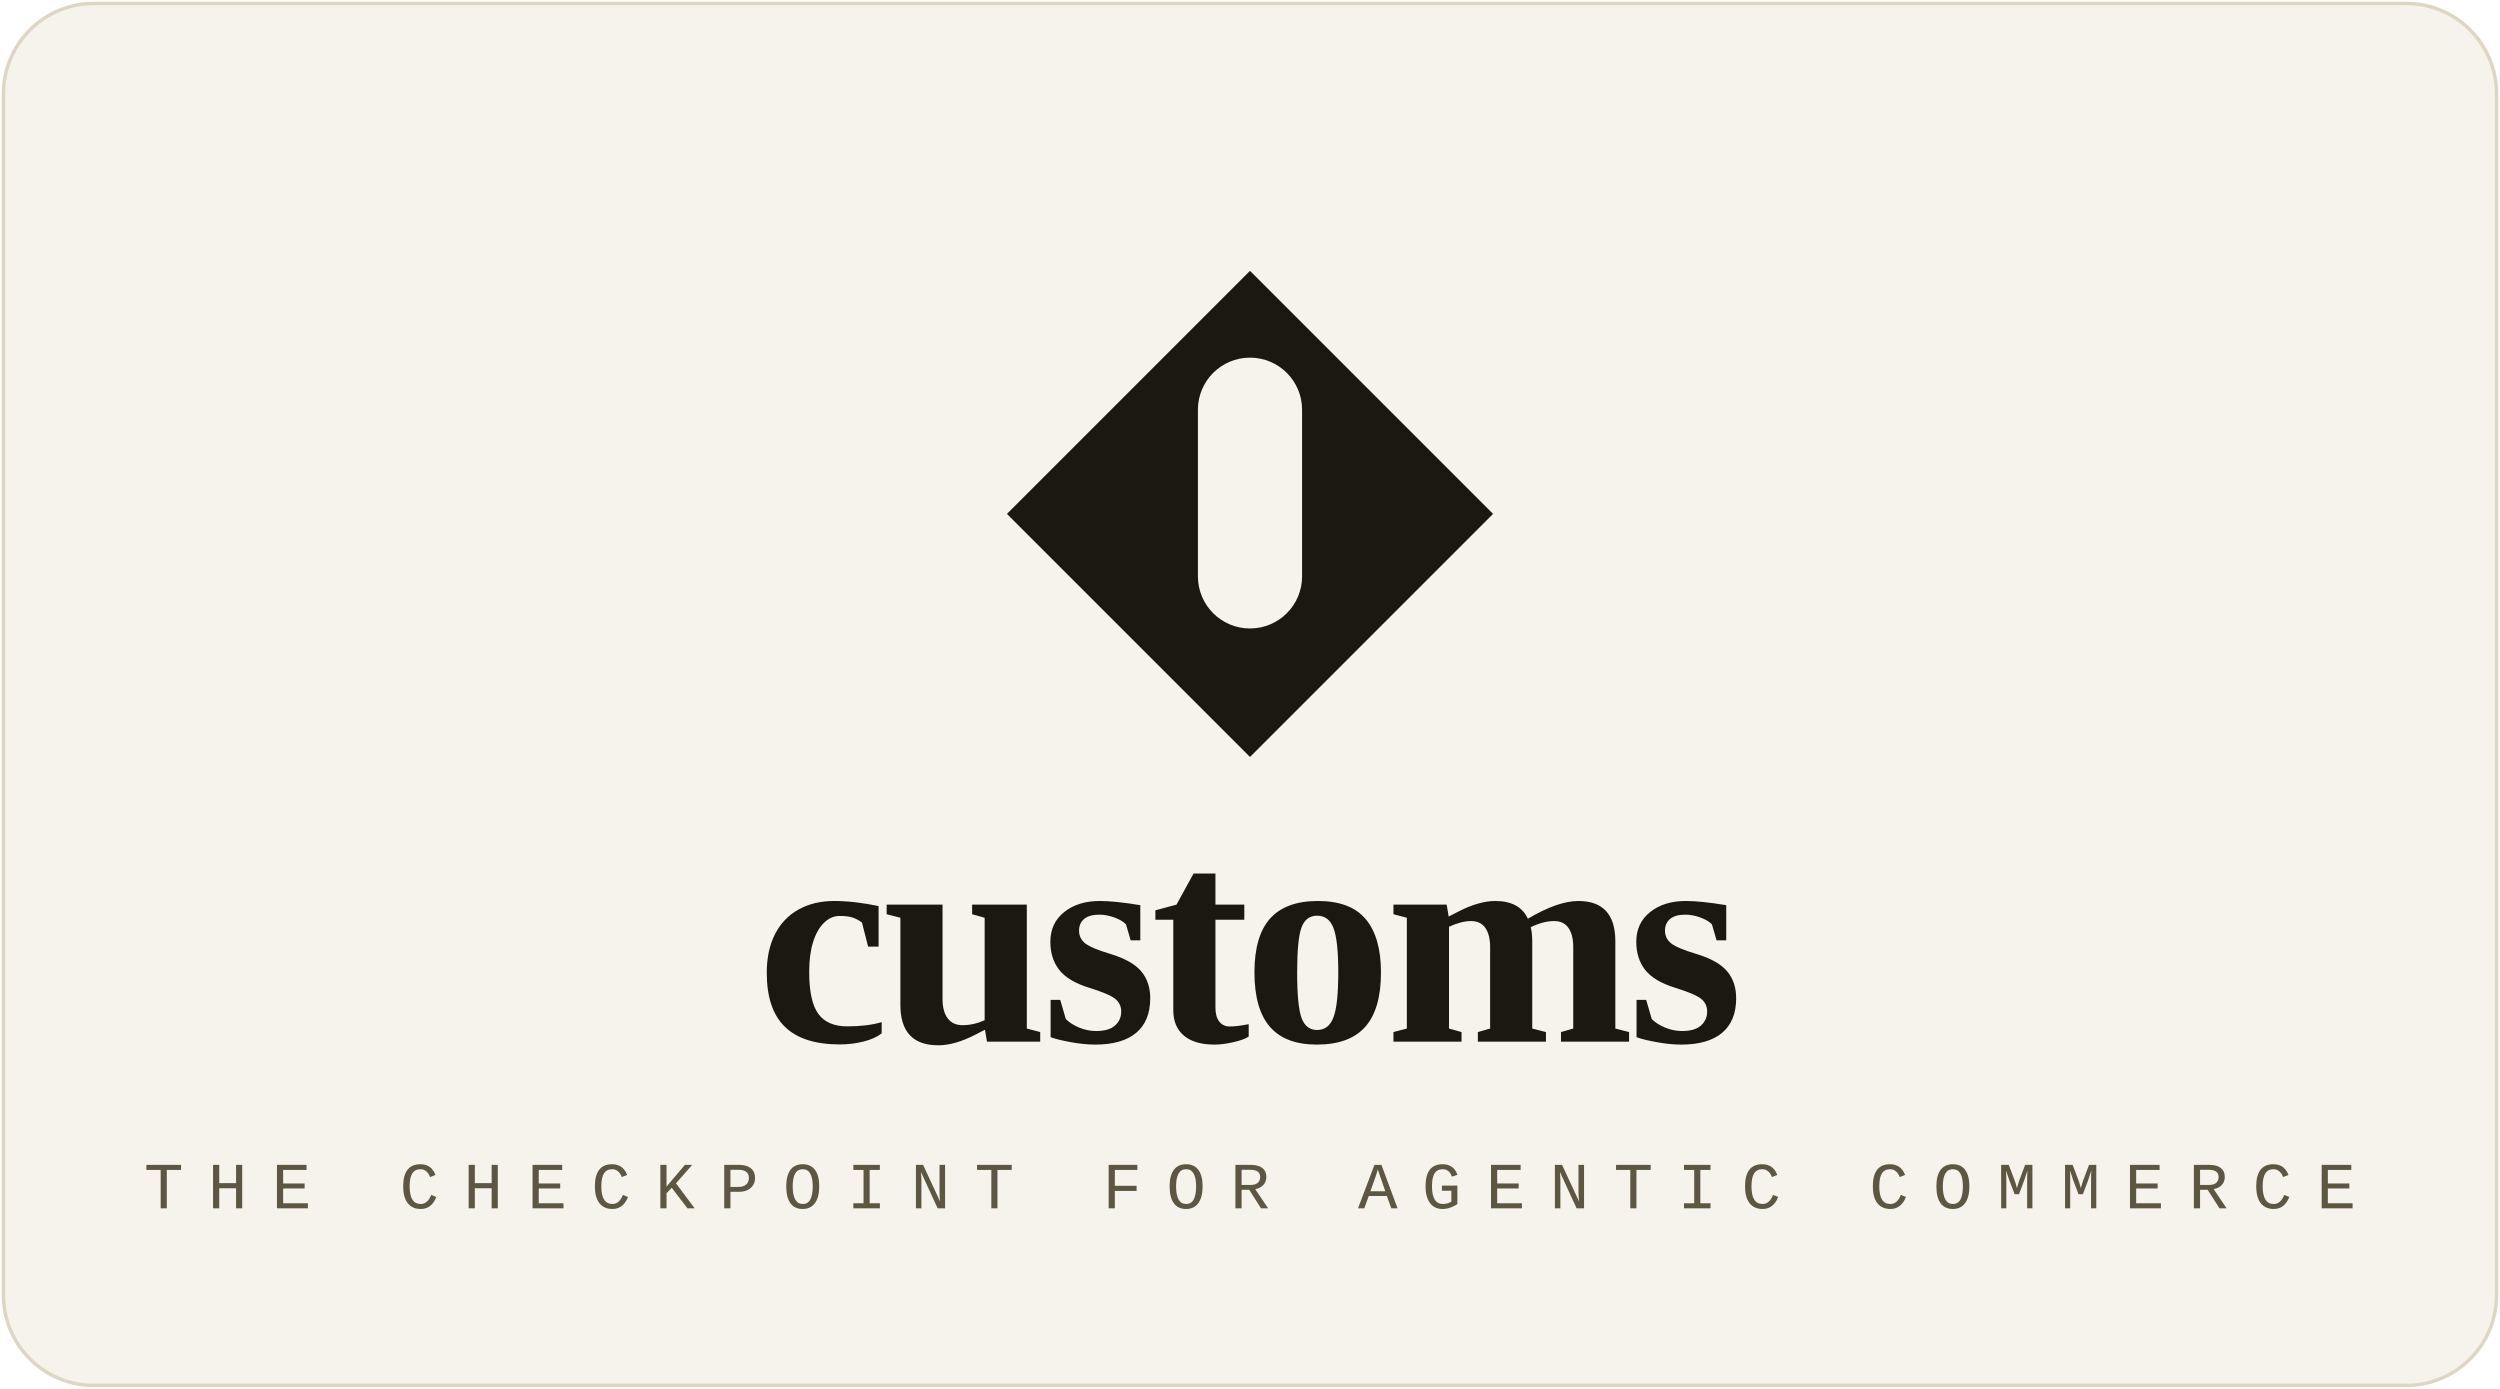
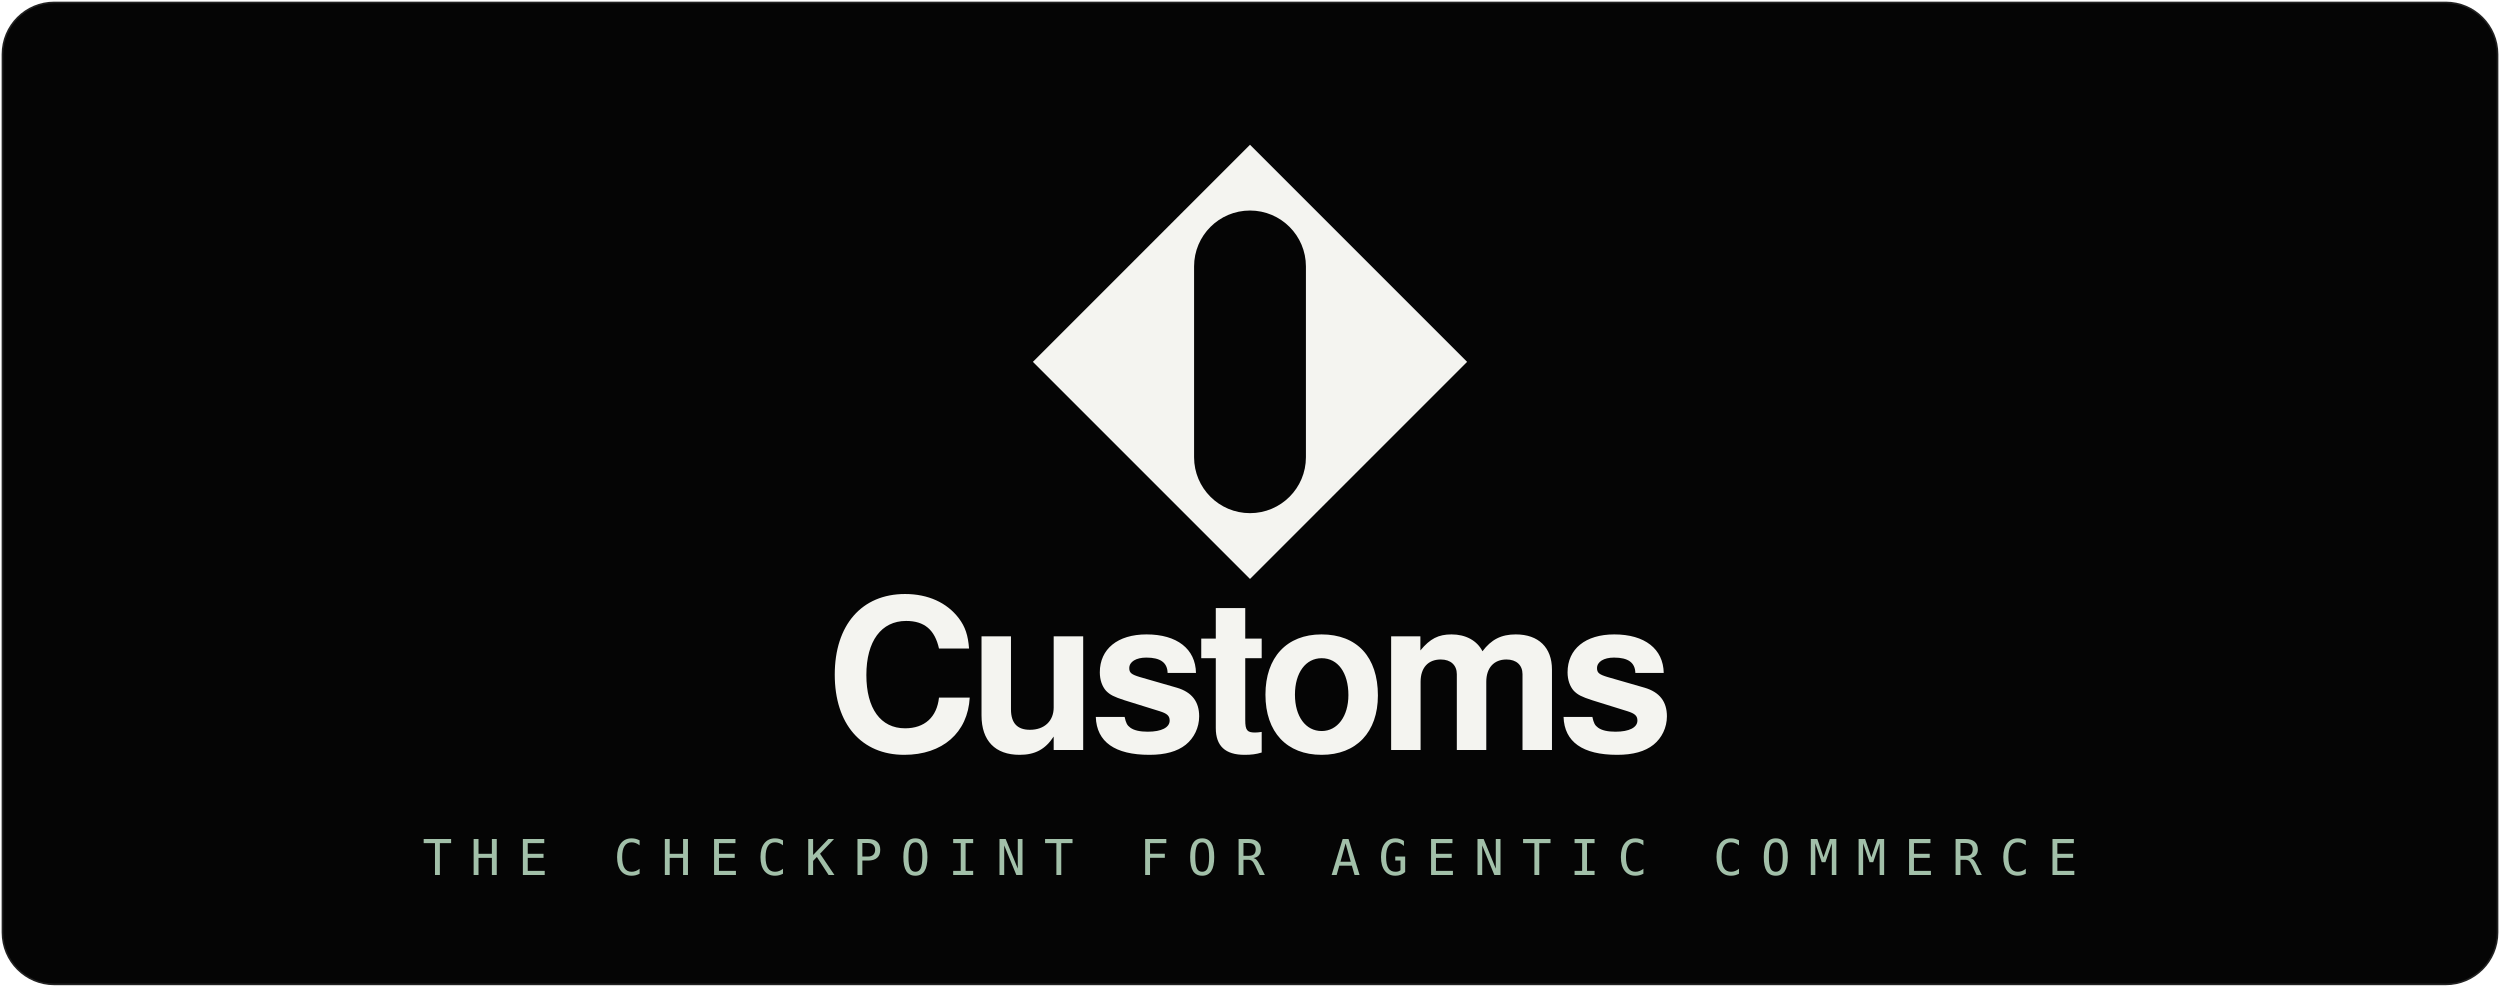
- <svg xmlns="http://www.w3.org/2000/svg" viewBox="0 0 720 400">
-   <rect x="1" y="1" width="718" height="398" rx="26" fill="#f6f3ec" stroke="#ddd6c4" />
-   <path fill="#1b180f" fill-rule="evenodd" d="M360 78 L430 148 L360 218 L290 148 Z M345 118 A8.5 8.5 0 0 1 375 118 L375 166 A8.5 8.5 0 0 1 345 166 Z" />
-   <text x="360" y="300" text-anchor="middle" font-family="Fraunces, Georgia, 'Times New Roman', serif" font-weight="600" font-size="86" letter-spacing="-2" fill="#1b180f">customs</text>
-   <text x="360" y="348" text-anchor="middle" font-family="'Geist Mono', 'Courier New', monospace" font-size="19" letter-spacing="7" fill="#5c5643">THE CHECKPOINT FOR AGENTIC COMMERCE</text>
+ <svg xmlns="http://www.w3.org/2000/svg" viewBox="0 0 760 300" width="760" height="300">
+   <rect x="0.5" y="0.5" width="759" height="299" rx="16" fill="#050505" stroke="rgba(255,255,255,0.12)" />
+   <path fill="#f4f4f0" fill-rule="evenodd" d="M380 44 L446 110 L380 176 L314 110 Z M363 81 A8 8 0 0 1 397 81 L397 139 A8 8 0 0 1 363 139 Z" />
+   <text x="380" y="228" text-anchor="middle" font-family="'Geist', -apple-system, 'Segoe UI', Helvetica, Arial, sans-serif" font-weight="600" font-size="64" letter-spacing="-2.5" fill="#f4f4f0">Customs</text>
+   <text x="380" y="266" text-anchor="middle" font-family="'Geist Mono', 'SFMono-Regular', Consolas, monospace" font-size="15" letter-spacing="5.5" fill="#a2c0a9">THE CHECKPOINT FOR AGENTIC COMMERCE</text>
</svg>
